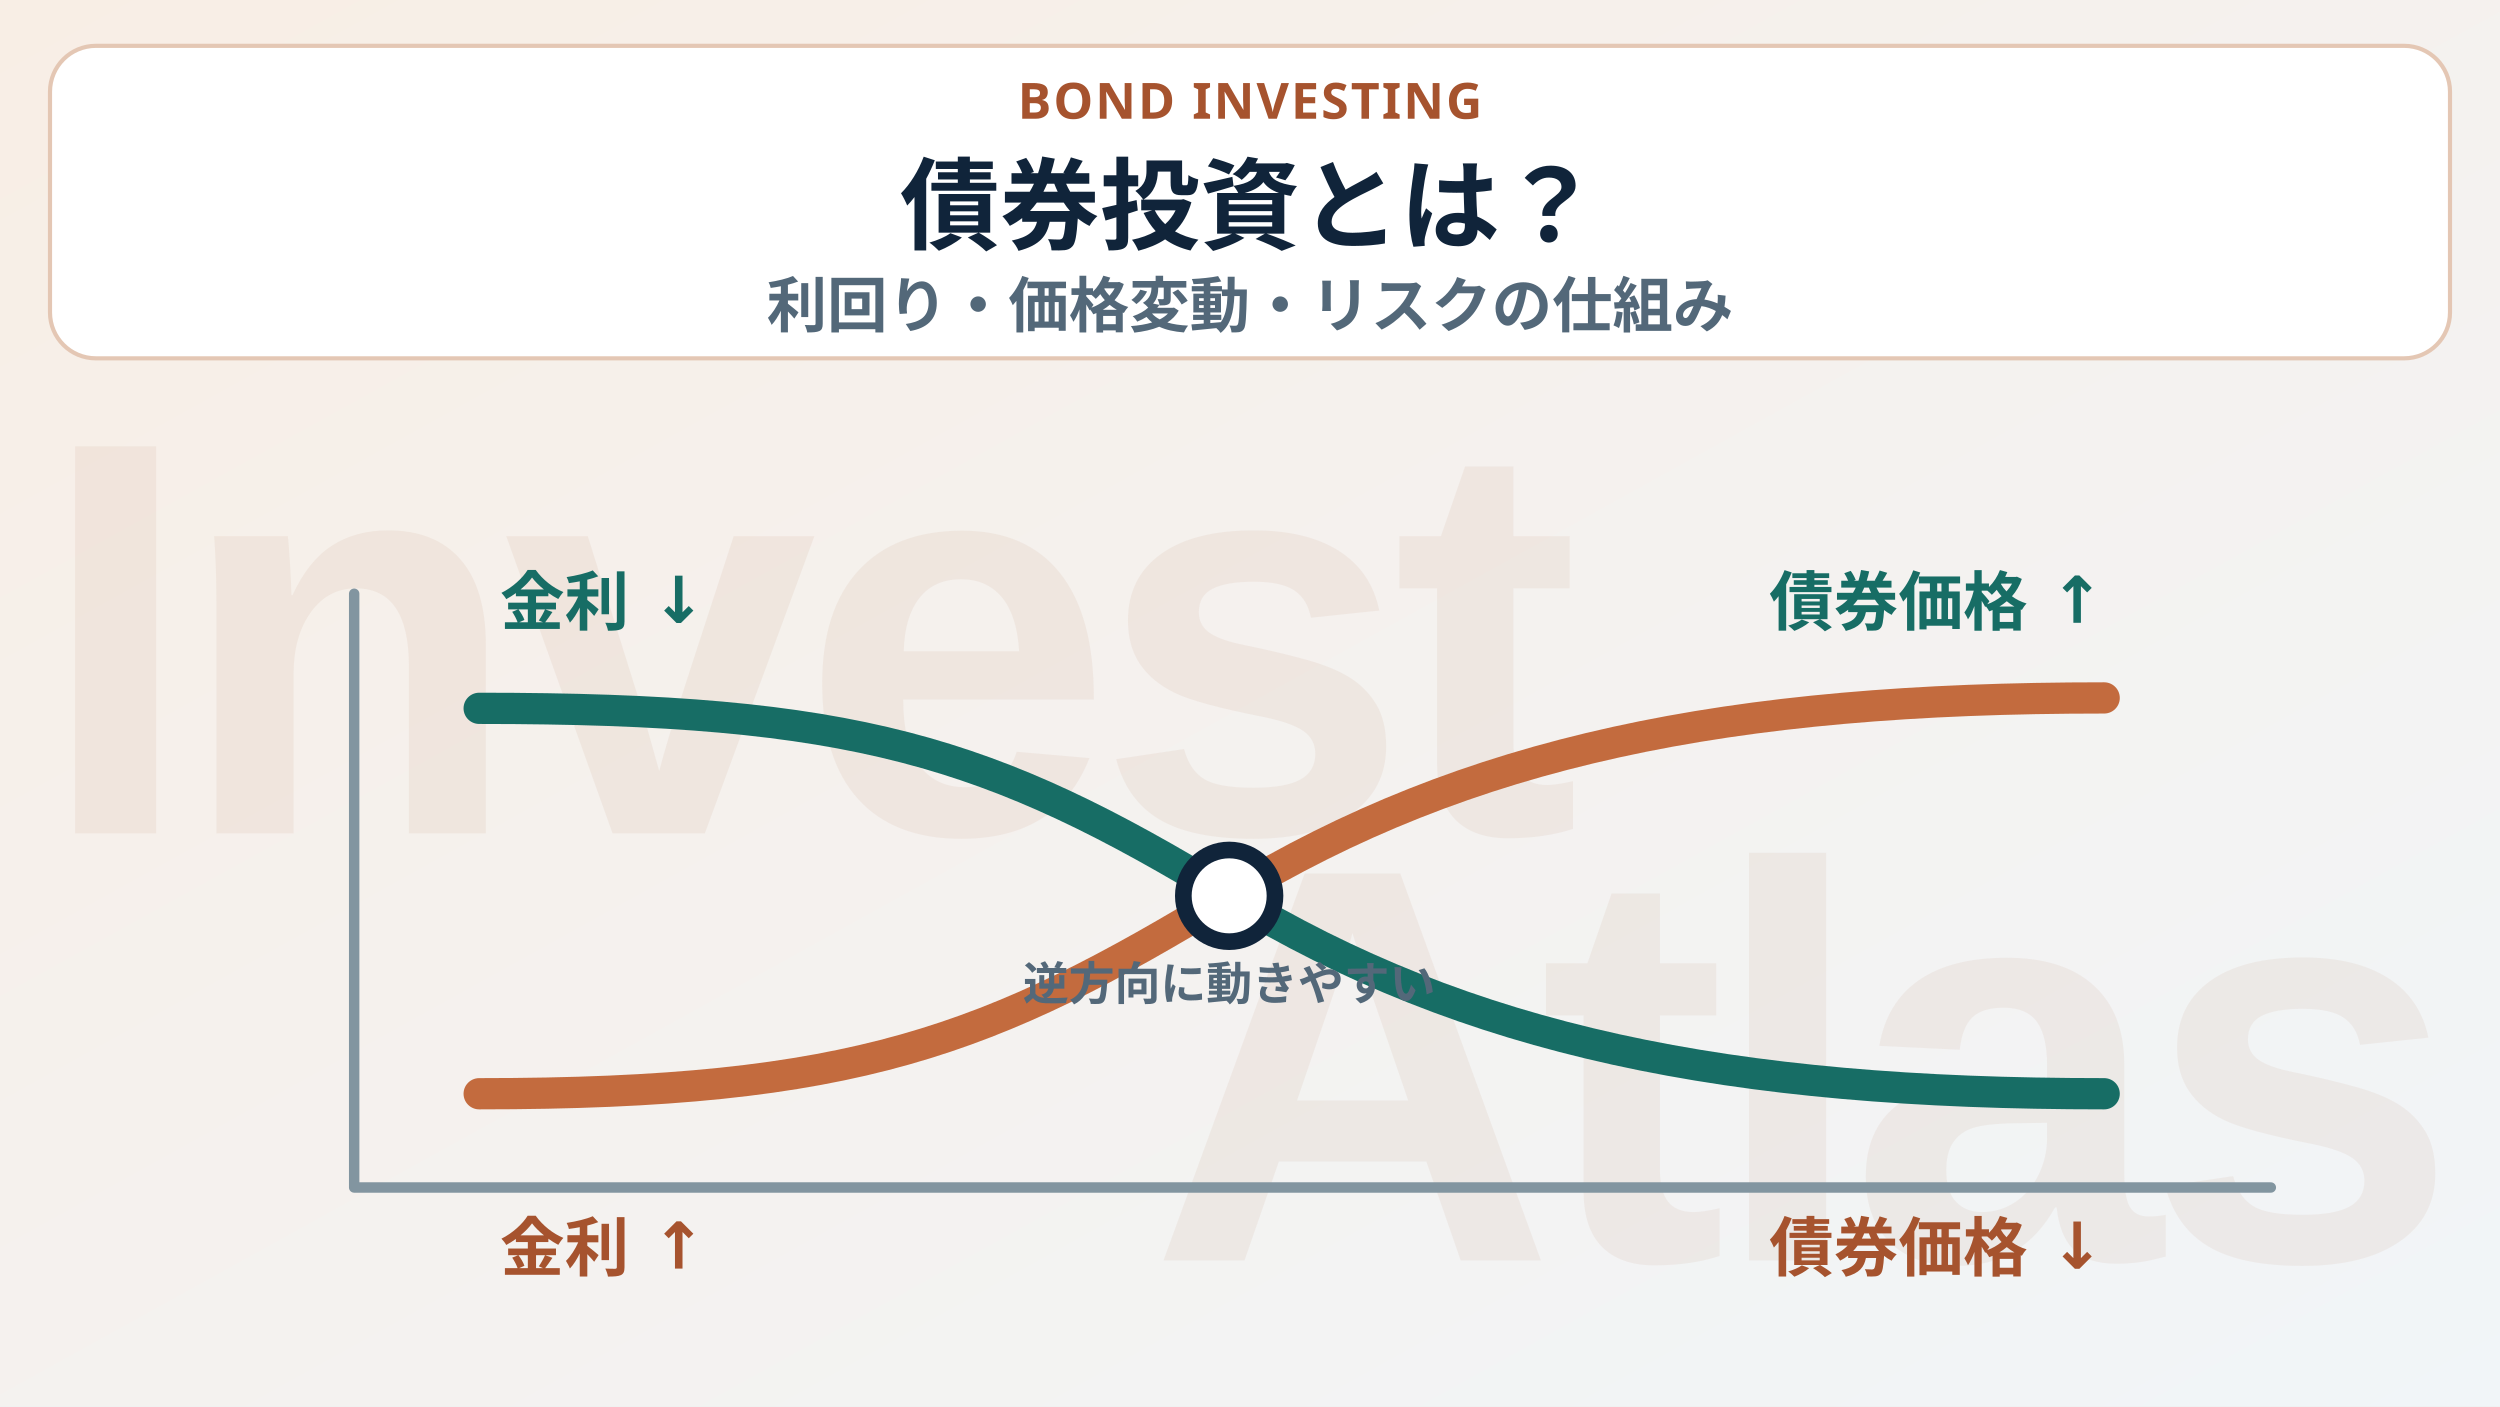
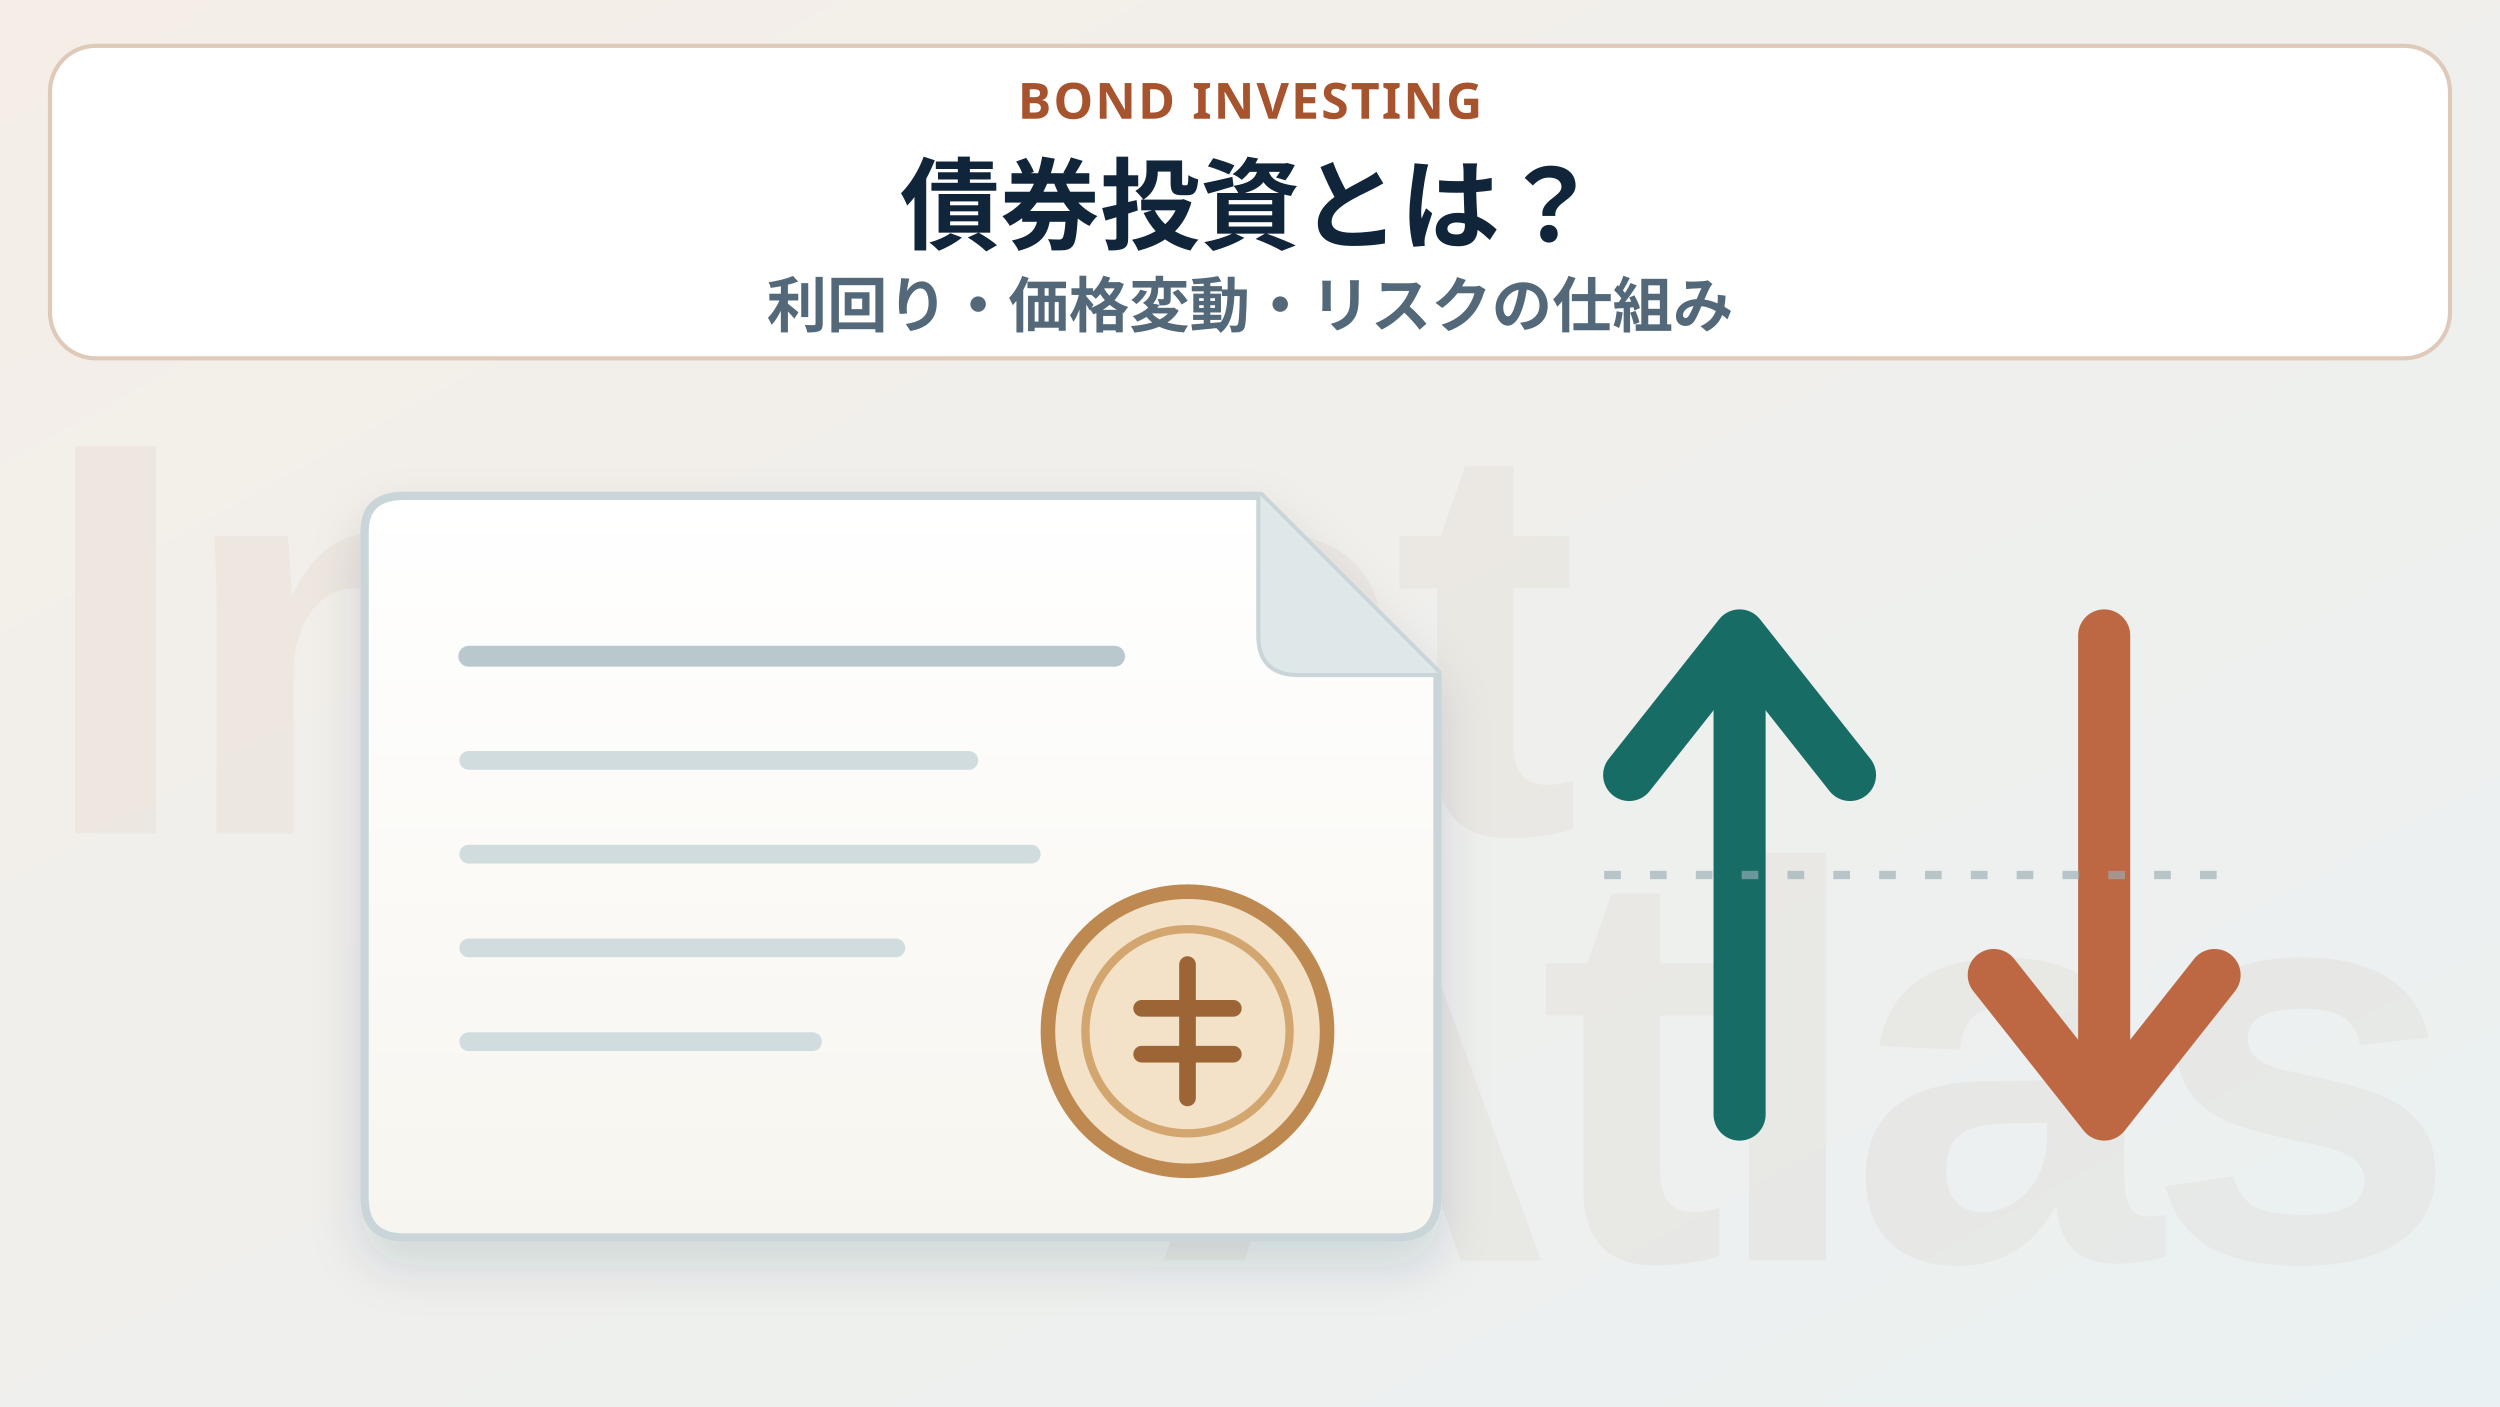
<svg xmlns="http://www.w3.org/2000/svg" width="1200" height="675" viewBox="0 0 1200 675">
  <defs>
    <linearGradient id="bg" x1="0" y1="0" x2="1" y2="1">
-       <stop stop-color="#f8eee5" />
-       <stop offset="1" stop-color="#f1f5f8" />
+       <stop stop-color="#f5eee7" />
+       <stop offset="1" stop-color="#eaf1f2" />
    </linearGradient>
+     <linearGradient id="paper" x1="0" y1="0" x2="0" y2="1">
+       <stop stop-color="#fff" />
+       <stop offset="1" stop-color="#f7f5ef" />
+     </linearGradient>
+     <filter id="shadow" x="-20%" y="-20%" width="140%" height="150%">
+       <feDropShadow dx="0" dy="12" stdDeviation="12" flood-color="#263d4a" flood-opacity=".13" />
+     </filter>
  </defs>
  <rect width="1200" height="675" fill="url(#bg)" />
-   <g id="invest-atlas-watermark" font-family="Arial, Helvetica, sans-serif" font-weight="800" font-size="270" letter-spacing="-8" fill="#a35e39" opacity="0.075">
+   <g id="invest-atlas-watermark" font-family="Arial, Helvetica, sans-serif" font-weight="800" font-size="270" letter-spacing="-8" fill="#9a684d" opacity="0.065">
    <text x="18" y="400">Invest</text>
    <text x="1180" y="605" text-anchor="end">Atlas</text>
  </g>
-   <rect x="24" y="22" width="1152" height="150" rx="22" fill="#fff" stroke="#e4c7b4" stroke-width="2" />
+   <rect x="24" y="22" width="1152" height="150" rx="22" fill="#fff" stroke="#dfc9b8" stroke-width="2" />
  <text x="600" y="57" text-anchor="middle" font-family="sans-serif" font-size="24" font-weight="800" letter-spacing="1" fill="#a6532e">BOND INVESTING</text>
  <text x="600" y="116" text-anchor="middle" font-family="sans-serif" font-size="48" font-weight="800" fill="#10243a">債券投資とは？</text>
  <text x="600" y="157" text-anchor="middle" font-family="sans-serif" font-size="29" font-weight="650" fill="#536879">利回り・価格変動・リスクの仕組み</text>
-   <g transform="translate(110 205)">
-     <path d="M60 80 L60 365 M60 365 L980 365" fill="none" stroke="#8295a0" stroke-width="5" stroke-linecap="round" />
-     <path d="M120 135 C300 135 365 155 480 225 S720 320 900 320" fill="none" stroke="#176d65" stroke-width="15" stroke-linecap="round" />
-     <path d="M120 320 C300 320 365 295 480 225 S720 130 900 130" fill="none" stroke="#c36b3e" stroke-width="15" stroke-linecap="round" />
-     <circle cx="480" cy="225" r="22" fill="#fff" stroke="#10243a" stroke-width="8" />
-     <g font-family="sans-serif" font-weight="800" font-size="31">
-       <text x="130" y="95" fill="#176d65">金利 ↓</text>
-       <text x="900" y="95" text-anchor="end" fill="#176d65">債券価格 ↑</text>
-       <text x="130" y="405" fill="#a6532e">金利 ↑</text>
-       <text x="900" y="405" text-anchor="end" fill="#a6532e">債券価格 ↓</text>
-     </g>
-     <g fill="#536879" font-family="sans-serif" font-size="22" font-weight="650">
-       <text x="480" y="275" text-anchor="middle">逆方向に動きやすい</text>
-     </g>
+   <g filter="url(#shadow)">
+     <path d="M175 255 Q175 238 194 238 H605 L690 323 V575 Q690 594 671 594 H194 Q175 594 175 575 Z" fill="url(#paper)" stroke="#c9d5d8" stroke-width="4" />
+     <path d="M605 238 V305 Q605 323 623 323 H690" fill="#e9eff0" stroke="#c9d5d8" stroke-width="4" stroke-linejoin="round" />
+     <path d="M605 238 L690 323 H623 Q605 323 605 305 Z" fill="#dfe8e8" />
+     <path d="M225 315 H535" stroke="#b8c8cd" stroke-width="10" stroke-linecap="round" />
+     <path d="M225 365 H465" stroke="#d1dcdf" stroke-width="9" stroke-linecap="round" />
+     <path d="M225 410 H495" stroke="#d1dcdf" stroke-width="9" stroke-linecap="round" />
+     <path d="M225 455 H430" stroke="#d1dcdf" stroke-width="9" stroke-linecap="round" />
+     <path d="M225 500 H390" stroke="#d1dcdf" stroke-width="9" stroke-linecap="round" />
+     <circle cx="570" cy="495" r="67" fill="#f3e2c8" stroke="#bd8951" stroke-width="7" />
+     <circle cx="570" cy="495" r="49" fill="none" stroke="#d3a66f" stroke-width="4" />
+     <path d="M570 463 V527 M548 484 H592 M548 506 H592" stroke="#9b6536" stroke-width="8" stroke-linecap="round" />
  </g>
+   <g stroke-linecap="round" stroke-linejoin="round">
+     <path d="M835 535 V315" stroke="#176d65" stroke-width="25" />
+     <path d="M782 372 L835 305 L888 372" fill="none" stroke="#176d65" stroke-width="25" />
+     <path d="M1010 305 V525" stroke="#bd6843" stroke-width="25" />
+     <path d="M957 468 L1010 535 L1063 468" fill="none" stroke="#bd6843" stroke-width="25" />
+   </g>
+   <path d="M770 420 H1075" stroke="#9aaeb4" stroke-width="4" stroke-dasharray="8 14" opacity=".65" />
</svg>
